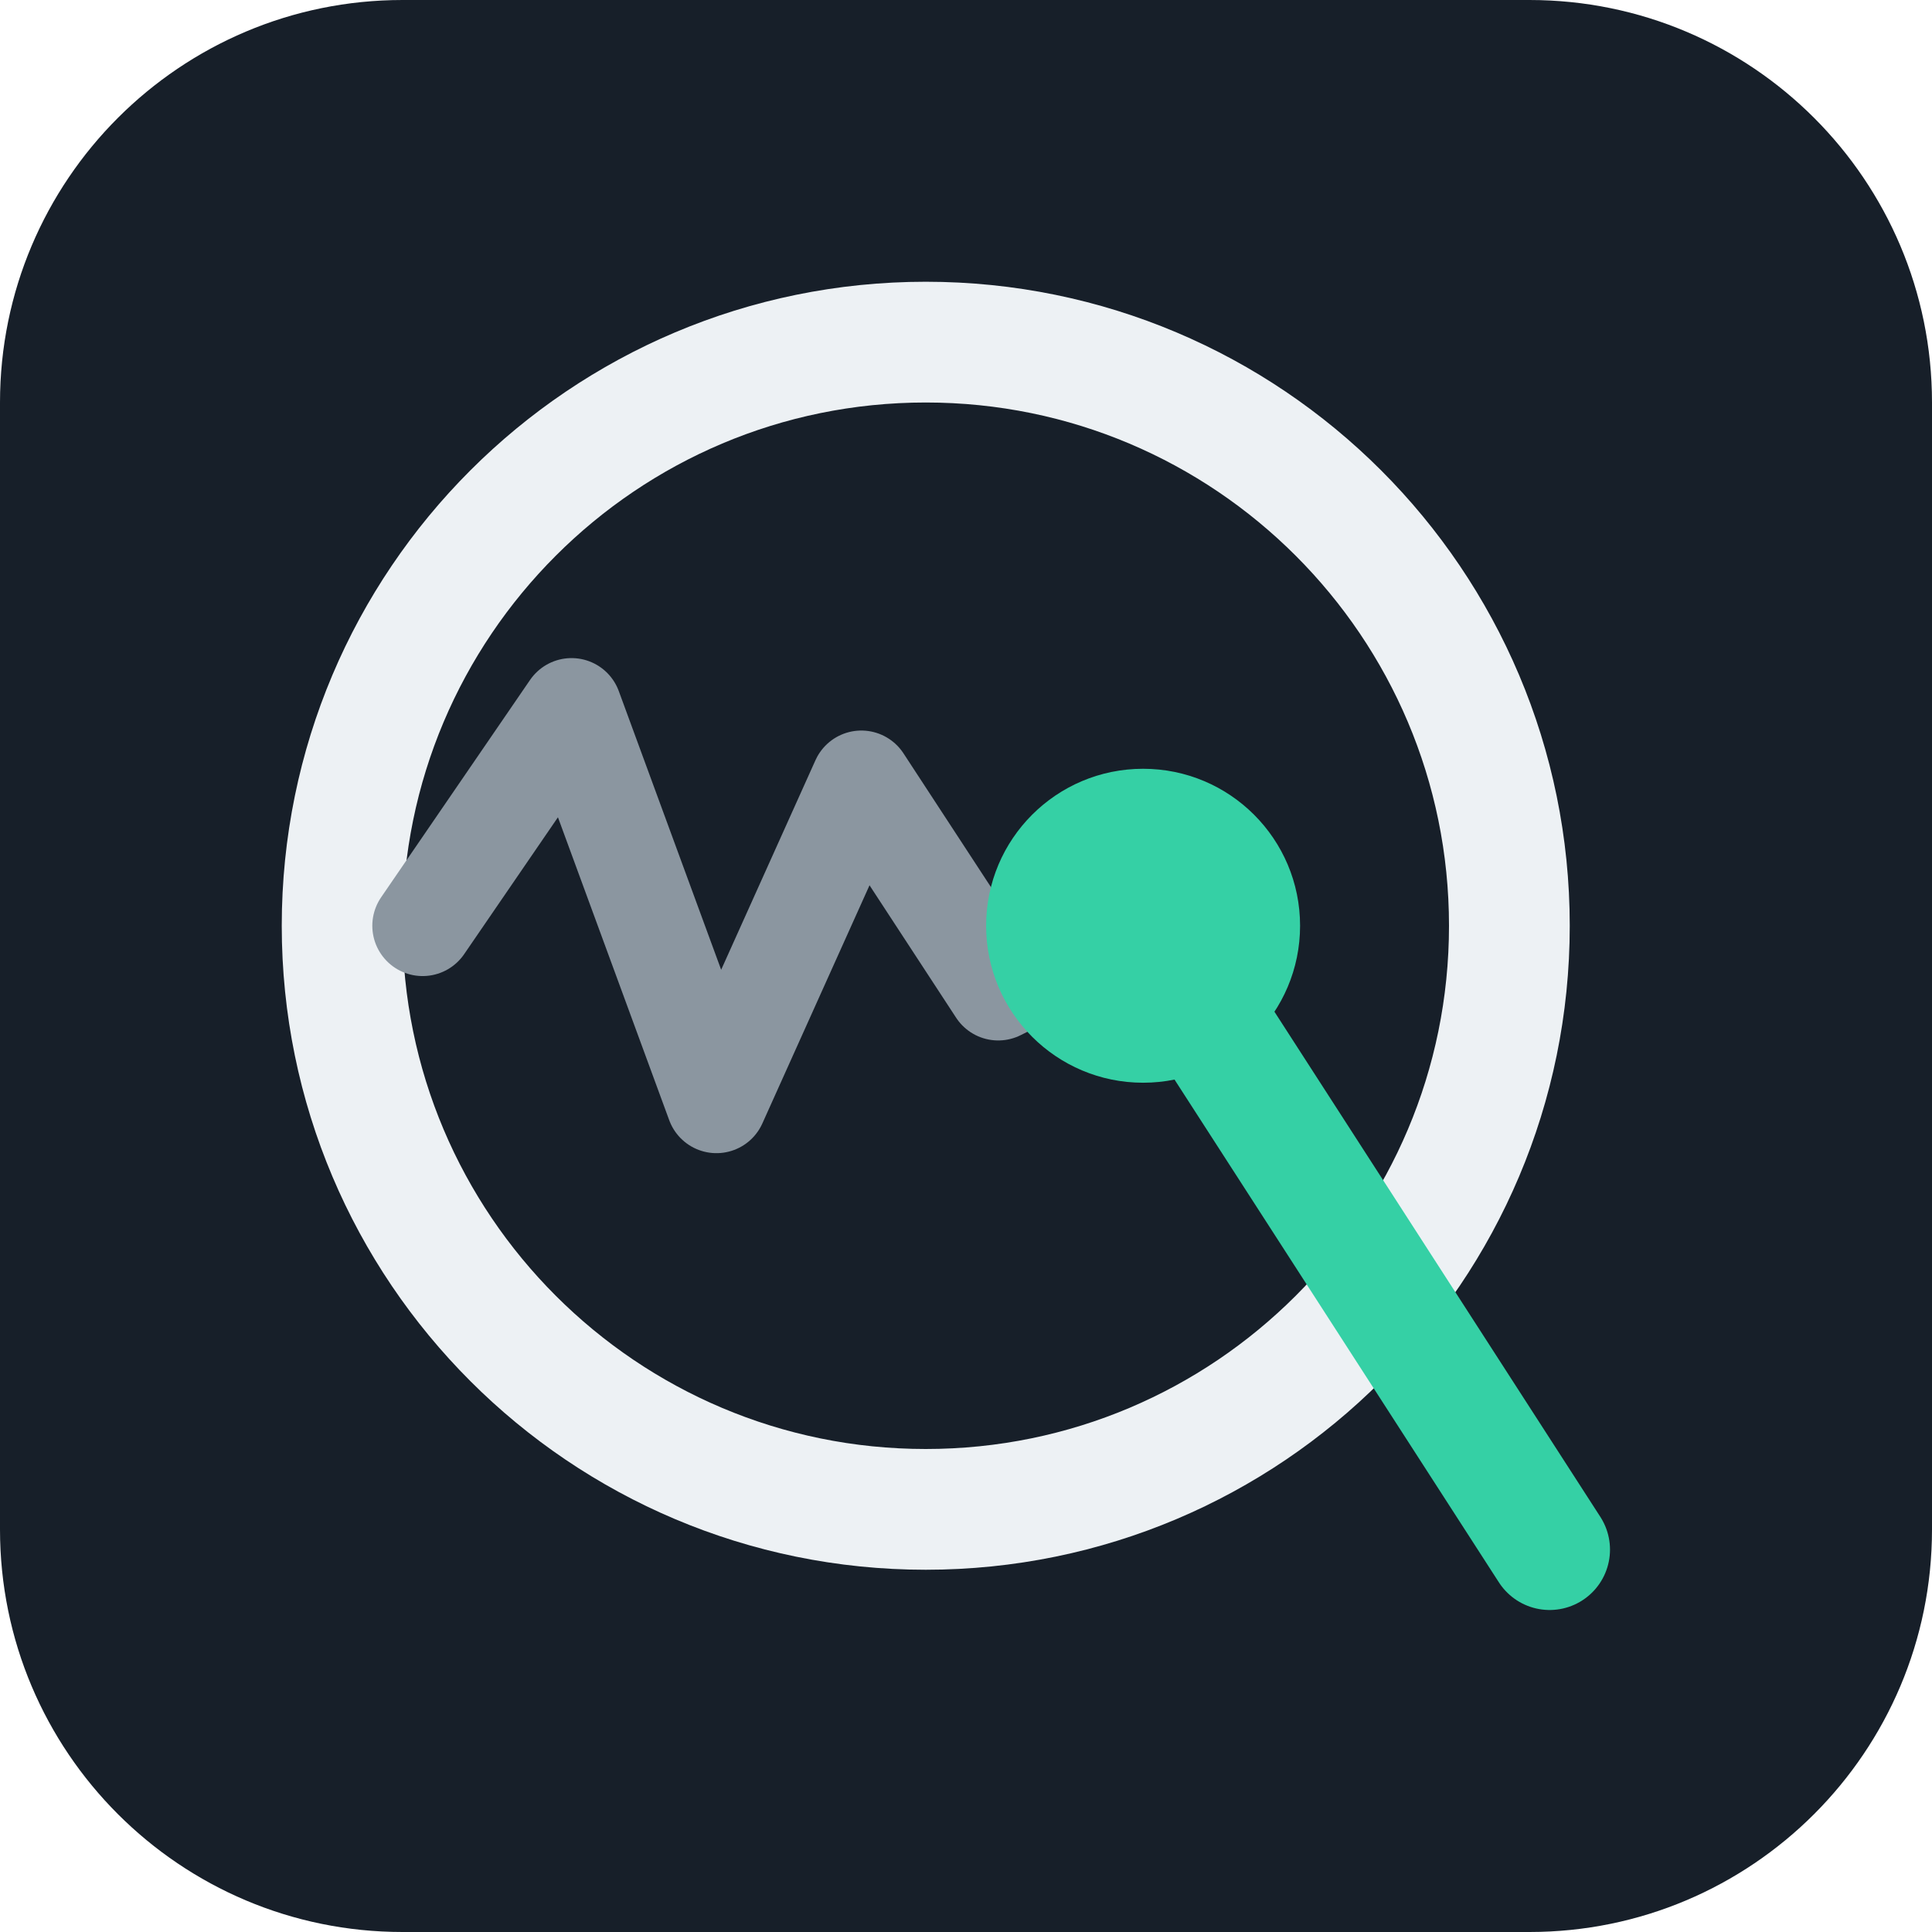
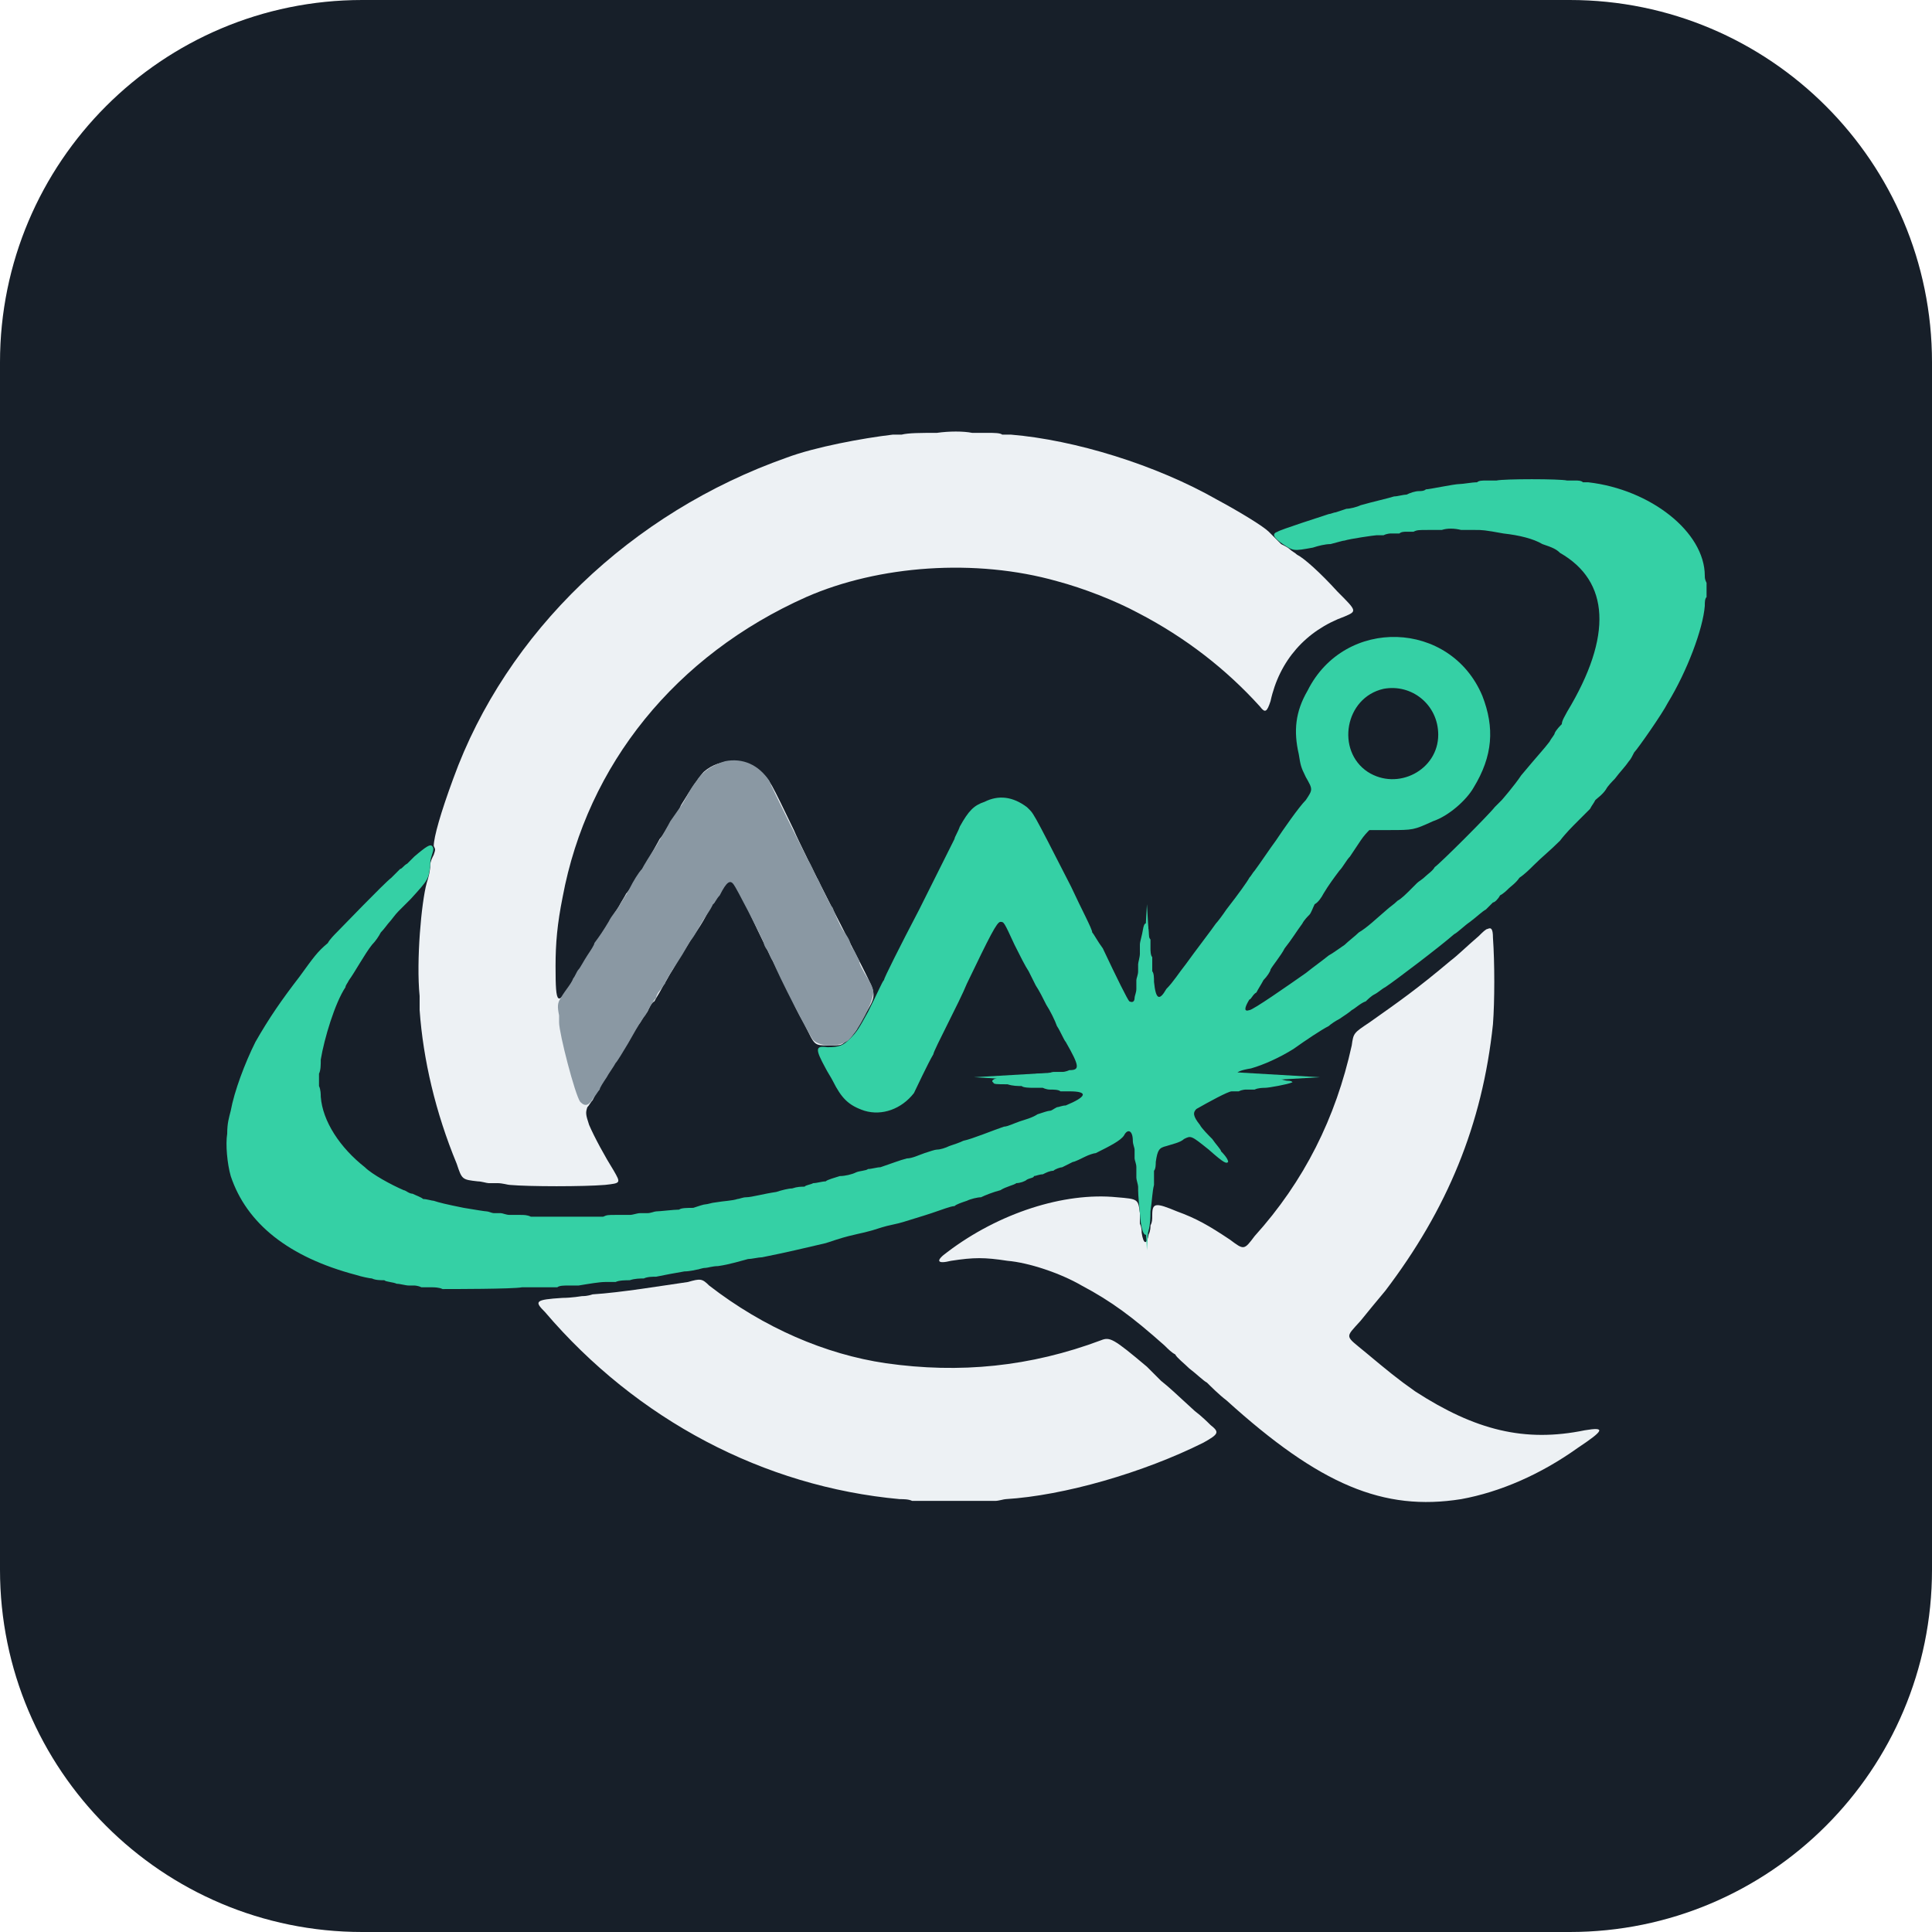
- <svg xmlns="http://www.w3.org/2000/svg" viewBox="0 0 48 48">
-   <rect width="48" height="48" rx="10" fill="#171F29" />
-   <circle cx="23" cy="23" r="14.5" fill="none" stroke="#EDF1F4" stroke-width="3" />
-   <path d="M10.5 23 L14.2 17.6 L17.8 27.4 L21.4 19.4 L24.8 24.6 L28 23" fill="none" stroke="#8B96A0" stroke-width="2.5" stroke-linecap="round" stroke-linejoin="round" />
-   <path d="M28.5 23 L38.5 38.5" fill="none" stroke="#35D0A5" stroke-width="3" stroke-linecap="round" />
-   <circle cx="28.4" cy="23" r="3.9" fill="#35D0A5" />
+ <svg xmlns="http://www.w3.org/2000/svg" viewBox="0 0 64 64">
+   <rect width="64" height="64" rx="12" fill="#171F29" />
+   <g transform="translate(7 13.81287) scale(0.05847953) translate(-200 -214)">
+     <path style="fill:#EDF1F4" fill-rule="evenodd" d="M 611 223 C 602 223, 595 223, 591 224 C 589 224, 586 224, 586 224 C 569 226, 542 231, 526 237 C 438 268, 367 336, 337 419 C 330 438, 326 452, 326 457 C 327 459, 327 459, 326 462 C 325 464, 324 466, 324 468 C 324 471, 323 475, 322 478 C 319 489, 316 522, 318 542 C 318 544, 318 547, 318 550 C 320 578, 327 608, 339 637 C 342 646, 342 646, 351 647 C 353 647, 356 648, 357 648 C 358 648, 360 648, 362 648 C 365 648, 368 649, 369 649 C 380 650, 411 650, 423 649 C 432 648, 432 648, 428 641 C 423 633, 417 622, 414 615 C 412 609, 412 608, 413 605 C 414 604, 415 602, 416 601 C 417 599, 419 595, 421 592 C 425 586, 430 577, 437 566 C 439 563, 441 559, 443 557 C 444 555, 446 552, 447 551 C 448 549, 449 546, 451 545 C 452 543, 454 540, 455 538 C 456 536, 458 533, 459 531 C 460 529, 463 525, 464 522 C 466 519, 470 513, 473 508 C 476 504, 479 499, 480 497 C 481 495, 483 491, 485 489 C 486 486, 488 483, 489 481 C 494 473, 495 474, 502 488 C 503 492, 523 533, 528 541 C 530 547, 531 549, 536 558 C 542 570, 541 570, 550 570 C 557 570, 557 570, 560 567 C 561 566, 563 564, 564 563 C 566 561, 566 560, 567 557 C 568 556, 569 554, 570 553 C 577 541, 577 542, 569 526 C 565 518, 535 460, 530 448 C 517 421, 516 419, 512 416 C 503 407, 488 407, 479 415 C 477 417, 472 424, 466 434 C 465 437, 462 441, 460 444 C 458 447, 456 451, 454 453 C 453 455, 450 460, 448 464 C 441 475, 437 482, 435 484 C 434 486, 432 489, 431 491 C 429 494, 422 506, 420 509 C 419 510, 417 514, 414 518 C 412 522, 407 529, 405 533 C 396 548, 395 548, 395 525 C 395 512, 396 501, 399 486 C 413 411, 463 349, 537 316 C 578 298, 633 294, 679 307 C 694 311, 712 318, 725 325 C 752 339, 775 357, 794 378 C 797 382, 798 381, 800 375 C 805 352, 820 335, 842 327 C 849 324, 849 324, 838 313 C 828 302, 819 294, 815 292 C 814 291, 812 290, 811 289 C 810 288, 808 287, 806 286 C 804 284, 803 283, 799 279 C 796 276, 783 268, 770 261 C 735 241, 689 227, 653 224 C 652 224, 650 224, 648 224 C 647 223, 643 223, 640 223 C 637 223, 633 223, 631 223 C 626 222, 618 222, 611 223 M 923 504 C 922 504, 920 506, 918 508 C 911 514, 906 519, 902 522 C 883 538, 873 545, 856 557 C 847 563, 847 563, 846 570 C 837 611, 819 647, 791 678 C 785 686, 785 686, 777 680 C 765 672, 758 668, 747 664 C 735 659, 733 659, 733 666 C 733 669, 733 670, 732 672 C 732 673, 732 675, 731 677 C 730 683, 728 683, 727 676 C 727 675, 727 673, 726 671 C 726 670, 726 667, 726 665 C 725 657, 725 657, 713 656 C 683 653, 646 665, 617 687 C 610 692, 611 694, 619 692 C 632 690, 638 690, 651 692 C 663 693, 681 699, 693 706 C 710 715, 722 724, 740 740 C 742 742, 744 744, 746 745 C 747 747, 751 750, 754 753 C 758 756, 762 760, 764 761 C 766 763, 771 768, 775 771 C 828 819, 864 834, 908 827 C 930 823, 953 813, 974 798 C 989 788, 990 786, 978 788 C 944 795, 916 788, 882 766 C 872 759, 866 754, 854 744 C 842 734, 842 736, 851 726 C 855 721, 860 715, 865 709 C 900 663, 920 615, 926 558 C 927 545, 927 523, 926 509 C 926 504, 925 503, 923 504 M 470 704 C 456 706, 432 710, 416 711 C 413 712, 411 712, 410 712 C 410 712, 404 713, 399 713 C 383 714, 383 715, 389 721 C 441 782, 513 820, 590 827 C 592 827, 595 827, 597 828 C 604 828, 637 828, 644 828 C 646 828, 649 827, 650 827 C 683 825, 728 812, 762 795 C 771 790, 771 789, 766 785 C 765 784, 761 780, 757 777 C 745 766, 743 764, 738 760 C 735 757, 732 754, 730 752 C 711 736, 709 735, 704 737 C 664 752, 624 756, 582 750 C 548 745, 513 730, 482 706 C 478 702, 477 702, 470 704" />
+     <path style="fill:#8A98A3" fill-rule="evenodd" d="M 491 409 C 484 411, 478 415, 475 420 C 471 425, 470 428, 467 433 C 465 436, 462 440, 460 443 C 459 445, 455 452, 452 457 C 448 463, 445 468, 444 470 C 442 472, 439 477, 437 481 C 435 485, 432 489, 431 491 C 430 493, 427 496, 425 500 C 422 505, 420 508, 417 512 C 417 513, 415 516, 413 519 C 411 522, 409 526, 408 527 C 407 528, 406 531, 405 532 C 404 535, 401 538, 398 543 C 396 546, 396 548, 397 553 C 397 554, 397 556, 397 557 C 397 563, 406 598, 409 602 C 412 605, 414 604, 417 599 C 418 598, 419 596, 420 595 C 420 594, 422 591, 424 588 C 425 586, 428 582, 429 580 C 430 579, 433 574, 436 569 C 440 562, 441 560, 445 554 C 446 553, 447 551, 448 549 C 449 547, 451 544, 452 543 C 452 542, 453 540, 454 539 C 455 538, 456 536, 457 535 C 457 534, 460 529, 464 523 C 468 517, 471 511, 472 510 C 475 506, 476 503, 480 497 C 482 494, 484 491, 484 490 C 485 490, 486 487, 488 485 C 492 477, 494 476, 496 479 C 497 480, 511 507, 513 512 C 513 513, 514 515, 515 516 C 516 518, 517 521, 518 522 C 521 530, 539 565, 541 567 C 545 571, 556 571, 561 567 C 567 561, 575 545, 575 540 C 575 537, 573 534, 570 529 C 569 527, 567 524, 567 522 C 566 520, 565 518, 564 516 C 563 515, 562 513, 562 512 C 561 509, 560 508, 558 505 C 556 502, 553 495, 552 492 C 551 491, 550 489, 549 487 C 548 485, 547 483, 546 481 C 545 479, 544 476, 543 475 C 541 471, 540 468, 538 465 C 536 461, 517 423, 516 420 C 510 411, 501 407, 491 409" />
+     <path style="fill:#35D0A5" fill-rule="evenodd" d="M 928 250 C 926 250, 924 250, 922 250 C 920 250, 918 250, 917 251 C 914 251, 909 252, 907 252 C 904 252, 890 255, 888 255 C 887 256, 885 256, 884 256 C 882 256, 879 257, 877 258 C 875 258, 872 259, 870 259 C 867 260, 858 262, 851 264 C 849 265, 845 266, 843 266 C 840 267, 837 268, 837 268 C 836 268, 834 269, 833 269 C 830 270, 805 278, 804 279 C 801 280, 801 282, 807 286 C 813 290, 813 290, 824 288 C 827 287, 831 286, 834 286 C 838 285, 841 284, 842 284 C 845 283, 859 281, 860 281 C 861 281, 863 281, 864 281 C 866 280, 868 280, 868 280 C 869 280, 871 280, 873 280 C 874 279, 876 279, 877 279 C 877 279, 879 279, 881 279 C 883 278, 884 278, 889 278 C 893 278, 894 278, 897 278 C 900 277, 904 277, 908 278 C 910 278, 912 278, 916 278 C 920 278, 921 278, 932 280 C 941 281, 949 283, 954 286 C 960 288, 962 289, 964 291 C 992 307, 994 338, 968 381 C 967 383, 965 386, 965 388 C 964 389, 962 391, 961 393 C 961 394, 959 396, 958 398 C 955 402, 952 405, 942 417 C 938 423, 931 431, 931 431 C 930 432, 929 433, 927 435 C 924 439, 896 467, 893 469 C 892 471, 889 473, 888 474 C 886 476, 884 477, 883 478 C 882 479, 880 481, 879 482 C 877 484, 874 487, 872 488 C 870 490, 867 492, 866 493 C 859 499, 855 503, 850 506 C 848 508, 844 511, 842 513 C 839 515, 835 518, 833 519 C 828 523, 825 525, 820 529 C 810 536, 790 550, 788 550 C 785 551, 785 549, 788 544 C 789 544, 790 541, 792 540 C 793 538, 795 535, 796 533 C 798 531, 800 528, 800 527 C 801 525, 806 519, 808 515 C 812 510, 815 505, 818 501 C 819 499, 821 497, 822 496 C 823 495, 824 492, 825 490 C 827 489, 829 486, 830 484 C 833 479, 836 475, 839 471 C 841 469, 843 465, 845 463 C 847 460, 849 457, 851 454 C 853 451, 855 449, 856 448 C 856 448, 859 448, 867 448 C 881 448, 881 448, 892 443 C 901 440, 911 431, 915 424 C 926 406, 927 390, 920 372 C 902 329, 842 327, 821 369 C 814 381, 813 392, 816 405 C 817 411, 817 412, 820 418 C 824 425, 824 425, 820 431 C 816 435, 807 448, 803 454 C 800 458, 794 467, 791 471 C 790 472, 789 474, 788 475 C 787 477, 782 484, 775 493 C 773 496, 770 500, 769 501 C 767 504, 757 517, 752 524 C 748 529, 745 534, 741 538 C 737 545, 735 544, 734 534 C 734 532, 734 529, 733 528 C 733 527, 733 526, 733 525 C 733 524, 733 522, 733 520 C 732 519, 732 516, 732 515 C 732 514, 732 512, 732 510 C 731 509, 731 507, 731 506 C 731 501, 729 499, 728 503 C 727 509, 726 511, 726 513 C 726 514, 726 516, 726 518 C 726 520, 725 523, 725 524 C 725 525, 725 526, 725 528 C 725 530, 724 532, 724 533 C 724 534, 724 537, 724 538 C 724 540, 723 542, 723 543 C 723 545, 722 546, 720 545 C 719 544, 713 532, 705 515 C 702 511, 700 507, 699 506 C 699 504, 693 493, 687 480 C 664 435, 666 439, 662 435 C 654 429, 646 428, 638 432 C 632 434, 629 437, 624 446 C 623 449, 621 452, 621 453 C 621 453, 612 471, 601 493 C 590 514, 581 532, 581 533 C 580 534, 578 539, 572 551 C 567 560, 566 562, 562 566 C 558 570, 556 571, 549 571 C 542 570, 542 572, 548 583 C 549 585, 551 588, 552 590 C 557 600, 561 604, 570 607 C 580 610, 591 606, 598 597 C 599 595, 606 580, 609 575 C 609 574, 613 566, 617 558 C 621 550, 626 540, 628 535 C 641 508, 645 500, 647 500 C 649 500, 649 500, 655 513 C 658 519, 661 525, 663 528 C 664 530, 666 534, 667 536 C 669 539, 671 543, 673 547 C 675 550, 678 556, 679 559 C 681 562, 683 567, 684 568 C 692 582, 692 584, 686 584 C 686 584, 684 585, 682 585 C 680 585, 678 585, 677 585 C 676 585, 674 586, 673 586 C 671 586, 669 586, 668 586 C 667 586, 665 587, 663 587 C 662 587, 660 587, 659 587 C 659 587, 657 588, 655 588 C 653 588, 651 588, 649 588 C 644 588, 641 590, 643 591 C 643 592, 645 592, 651 592 C 654 593, 657 593, 659 593 C 660 594, 664 594, 666 594 C 669 594, 671 594, 671 594 C 671 594, 673 595, 675 595 C 677 595, 680 595, 681 596 C 682 596, 685 596, 686 596 C 697 596, 696 599, 684 604 C 682 604, 680 605, 679 605 C 677 606, 676 607, 675 607 C 674 607, 671 608, 668 609 C 665 611, 661 612, 658 613 C 655 614, 651 616, 649 616 C 643 618, 631 623, 626 624 C 624 625, 621 626, 618 627 C 616 628, 613 629, 611 629 C 610 629, 607 630, 604 631 C 601 632, 597 634, 594 634 C 590 635, 585 637, 579 639 C 577 639, 574 640, 572 640 C 571 641, 567 641, 565 642 C 563 643, 559 644, 556 644 C 553 645, 549 646, 548 647 C 546 647, 543 648, 541 648 C 539 649, 537 649, 536 650 C 534 650, 532 650, 529 651 C 527 651, 523 652, 520 653 C 513 654, 506 656, 503 656 C 501 656, 499 657, 498 657 C 495 658, 491 658, 485 659 C 484 659, 481 660, 480 660 C 479 660, 476 661, 473 662 C 470 662, 466 662, 465 663 C 462 663, 454 664, 452 664 C 451 664, 449 665, 447 665 C 446 665, 444 665, 443 665 C 441 665, 439 666, 437 666 C 434 666, 432 666, 429 666 C 425 666, 424 666, 422 667 C 420 667, 418 667, 401 667 C 385 667, 383 667, 381 667 C 379 666, 377 666, 375 666 C 373 666, 371 666, 369 666 C 367 666, 365 665, 364 665 C 364 665, 362 665, 360 665 C 359 665, 357 664, 356 664 C 355 664, 349 663, 343 662 C 333 660, 329 659, 326 658 C 325 658, 322 657, 320 657 C 319 656, 316 655, 314 654 C 312 654, 310 652, 309 652 C 302 649, 291 643, 287 639 C 273 628, 263 613, 262 599 C 262 598, 262 595, 261 593 C 261 589, 261 588, 261 586 C 262 584, 262 581, 262 578 C 264 566, 270 546, 276 537 C 276 536, 277 535, 278 533 C 281 529, 287 518, 291 513 C 293 511, 295 508, 296 506 C 298 504, 300 501, 301 500 C 302 499, 304 496, 306 494 C 308 492, 311 489, 313 487 C 323 476, 323 476, 324 468 C 324 466, 324 465, 325 462 C 326 459, 326 458, 325 457 C 324 456, 322 457, 315 463 C 314 464, 312 466, 311 467 C 309 468, 308 470, 307 470 C 306 471, 304 473, 302 475 C 298 478, 274 503, 271 506 C 270 507, 267 510, 266 512 C 260 517, 258 520, 250 531 C 240 544, 233 554, 225 568 C 219 580, 213 596, 211 607 C 210 611, 209 614, 209 620 C 208 626, 209 637, 211 644 C 220 671, 244 690, 282 700 C 285 701, 290 702, 291 702 C 293 703, 296 703, 298 703 C 299 704, 303 704, 305 705 C 307 705, 310 706, 312 706 C 313 706, 314 706, 315 706 C 315 706, 317 706, 319 707 C 321 707, 323 707, 325 707 C 326 707, 329 707, 331 708 C 336 708, 371 708, 376 707 C 378 707, 381 707, 386 707 C 391 707, 393 707, 396 707 C 397 706, 400 706, 402 706 C 404 706, 406 706, 408 706 C 414 705, 420 704, 423 704 C 425 704, 428 704, 429 704 C 431 703, 435 703, 437 703 C 440 702, 443 702, 445 702 C 447 701, 450 701, 452 701 C 457 700, 462 699, 468 698 C 471 698, 475 697, 475 697 C 476 697, 478 696, 480 696 C 481 696, 484 695, 487 695 C 494 694, 500 692, 504 691 C 506 691, 510 690, 512 690 C 527 687, 535 685, 548 682 C 551 681, 557 679, 561 678 C 569 676, 571 676, 580 673 C 583 672, 589 671, 592 670 C 595 669, 602 667, 608 665 C 614 663, 619 661, 621 661 C 622 660, 625 659, 628 658 C 630 657, 634 656, 636 656 C 638 655, 643 653, 647 652 C 650 650, 655 649, 656 648 C 658 648, 661 647, 662 646 C 664 645, 666 645, 666 644 C 667 644, 669 643, 671 643 C 673 642, 675 641, 677 641 C 678 640, 681 639, 682 639 C 684 638, 686 637, 688 636 C 689 636, 693 634, 695 633 C 697 632, 700 631, 701 631 C 709 627, 715 624, 717 621 C 719 617, 722 618, 722 624 C 722 626, 723 628, 723 629 C 723 631, 723 633, 723 634 C 723 635, 724 637, 724 639 C 724 641, 724 644, 724 645 C 724 646, 725 649, 725 650 C 725 653, 725 655, 726 665 C 727 682, 732 681, 732 664 C 733 657, 733 653, 734 649 C 734 648, 734 645, 734 645 C 734 644, 734 642, 734 641 C 735 640, 735 637, 735 636 C 736 629, 737 628, 741 627 C 744 626, 749 625, 751 623 C 755 621, 755 621, 765 629 C 774 637, 775 637, 776 636 C 776 635, 775 633, 772 630 C 772 629, 769 626, 767 623 C 765 621, 761 617, 760 615 C 756 610, 756 608, 758 606 C 765 602, 776 596, 778 596 C 779 596, 781 596, 782 596 C 784 595, 786 595, 786 595 C 787 595, 789 595, 791 595 C 793 594, 796 594, 797 594 C 799 594, 810 592, 812 591 C 813 591, 812 590, 810 590 C 808 590, 806 589, 805 589 C 804 589, 802 588, 798 588 C 783 588, 781 587, 781 586 C 781 585, 783 584, 789 583 C 796 581, 805 577, 813 572 C 820 567, 829 561, 833 559 C 834 558, 837 556, 839 555 C 842 553, 845 551, 846 550 C 848 549, 851 546, 854 545 C 855 544, 857 542, 859 541 C 861 540, 863 538, 865 537 C 871 533, 896 514, 904 507 C 906 506, 910 502, 913 500 C 917 497, 920 494, 922 493 C 923 492, 925 490, 926 489 C 927 489, 929 487, 930 485 C 932 484, 934 482, 935 481 C 936 480, 939 478, 941 475 C 944 473, 947 470, 949 468 C 954 463, 958 460, 964 454 C 967 450, 971 446, 974 443 C 977 440, 980 437, 981 436 C 982 434, 983 433, 984 431 C 985 430, 988 428, 990 425 C 991 423, 994 420, 995 419 C 998 415, 1001 412, 1003 409 C 1004 408, 1005 406, 1006 404 C 1008 402, 1022 382, 1025 376 C 1036 358, 1045 334, 1046 321 C 1046 319, 1046 317, 1047 316 C 1047 313, 1047 312, 1047 308 C 1046 306, 1046 305, 1046 304 C 1046 279, 1015 255, 980 251 C 979 251, 978 251, 977 251 C 976 250, 974 250, 973 250 C 972 250, 970 250, 968 250 C 964 249, 932 249, 928 250 M 864 368 C 842 373, 837 403, 855 415 C 872 426, 895 414, 895 394 C 895 377, 880 365, 864 368 M 725 582 C 720 584, 720 585, 720 589 C 720 593, 720 593, 724 596 C 730 599, 734 599, 737 593 C 741 585, 732 578, 725 582" />
+     <path style="fill:#35D0A5" d="M730 490 L735 576 L763.9 554.1 L742 583 L828 588 L742 593 L763.9 621.9 L735 600 L730 686 L725 600 L696.1 621.9 L718 593 L632 588 L718 583 L696.1 554.1 L725 576 Z" />
+     <circle cx="730" cy="588" r="15" style="fill:#35D0A5" />
+   </g>
</svg>
